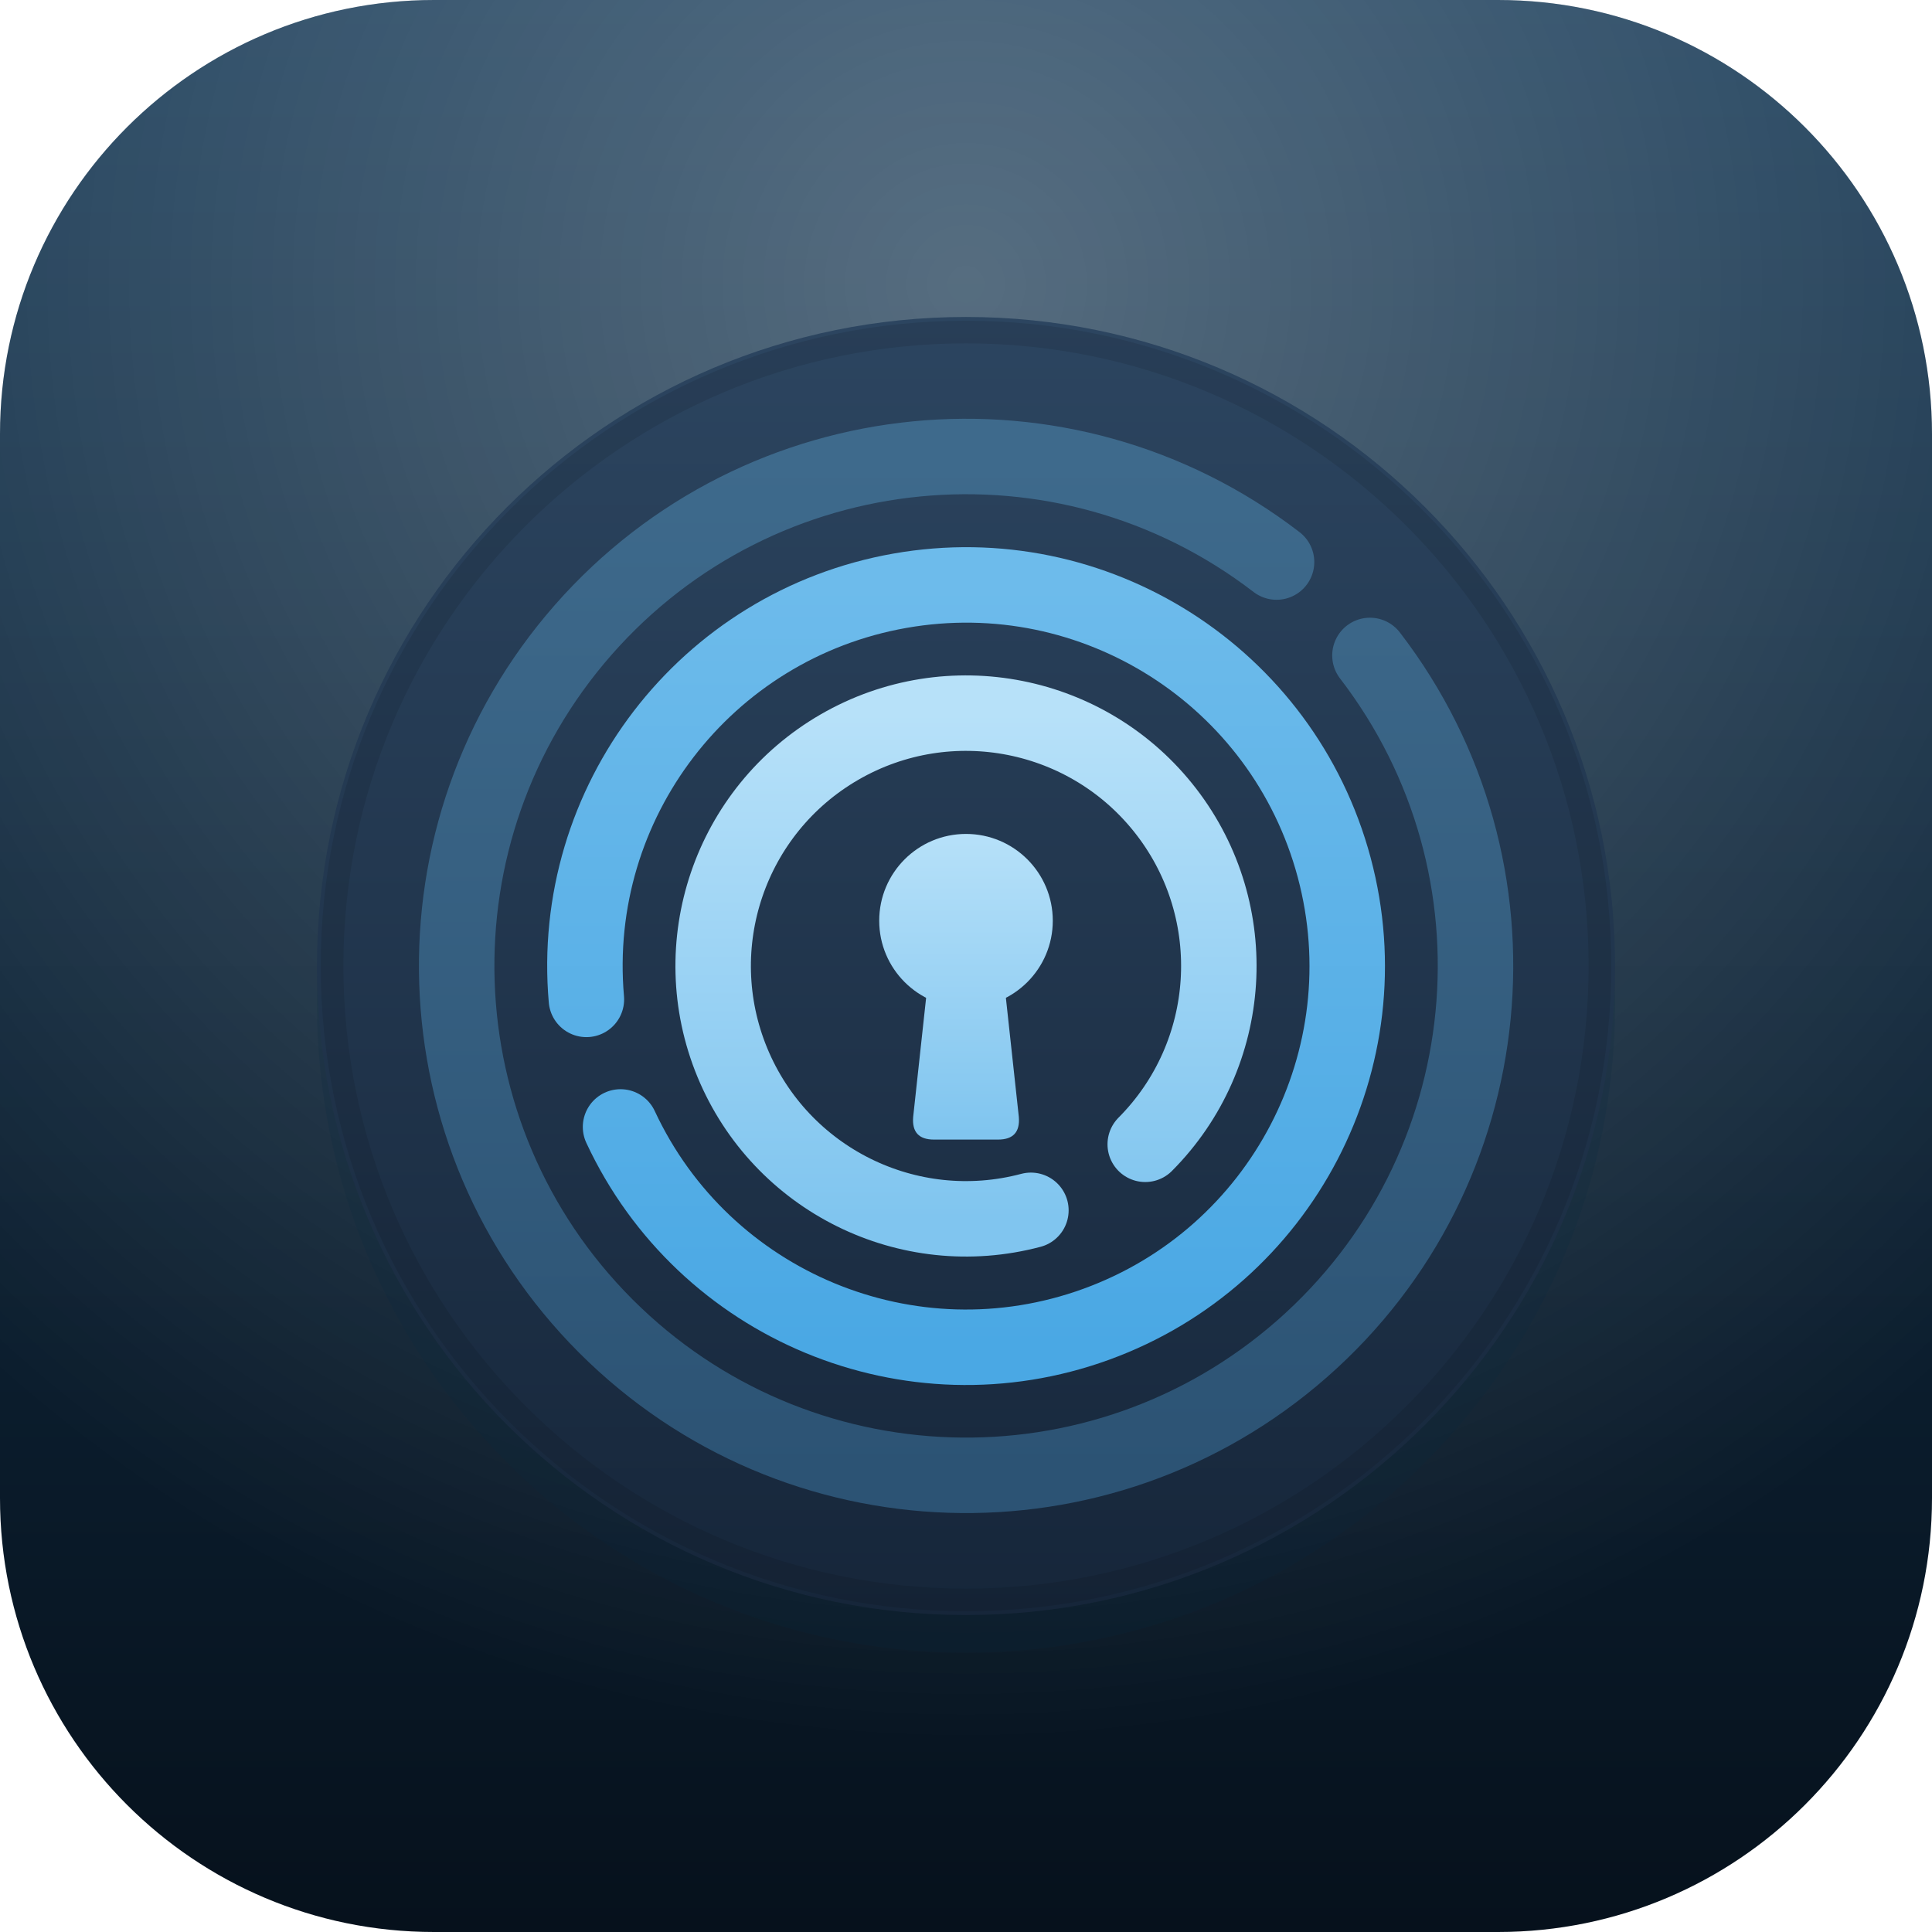
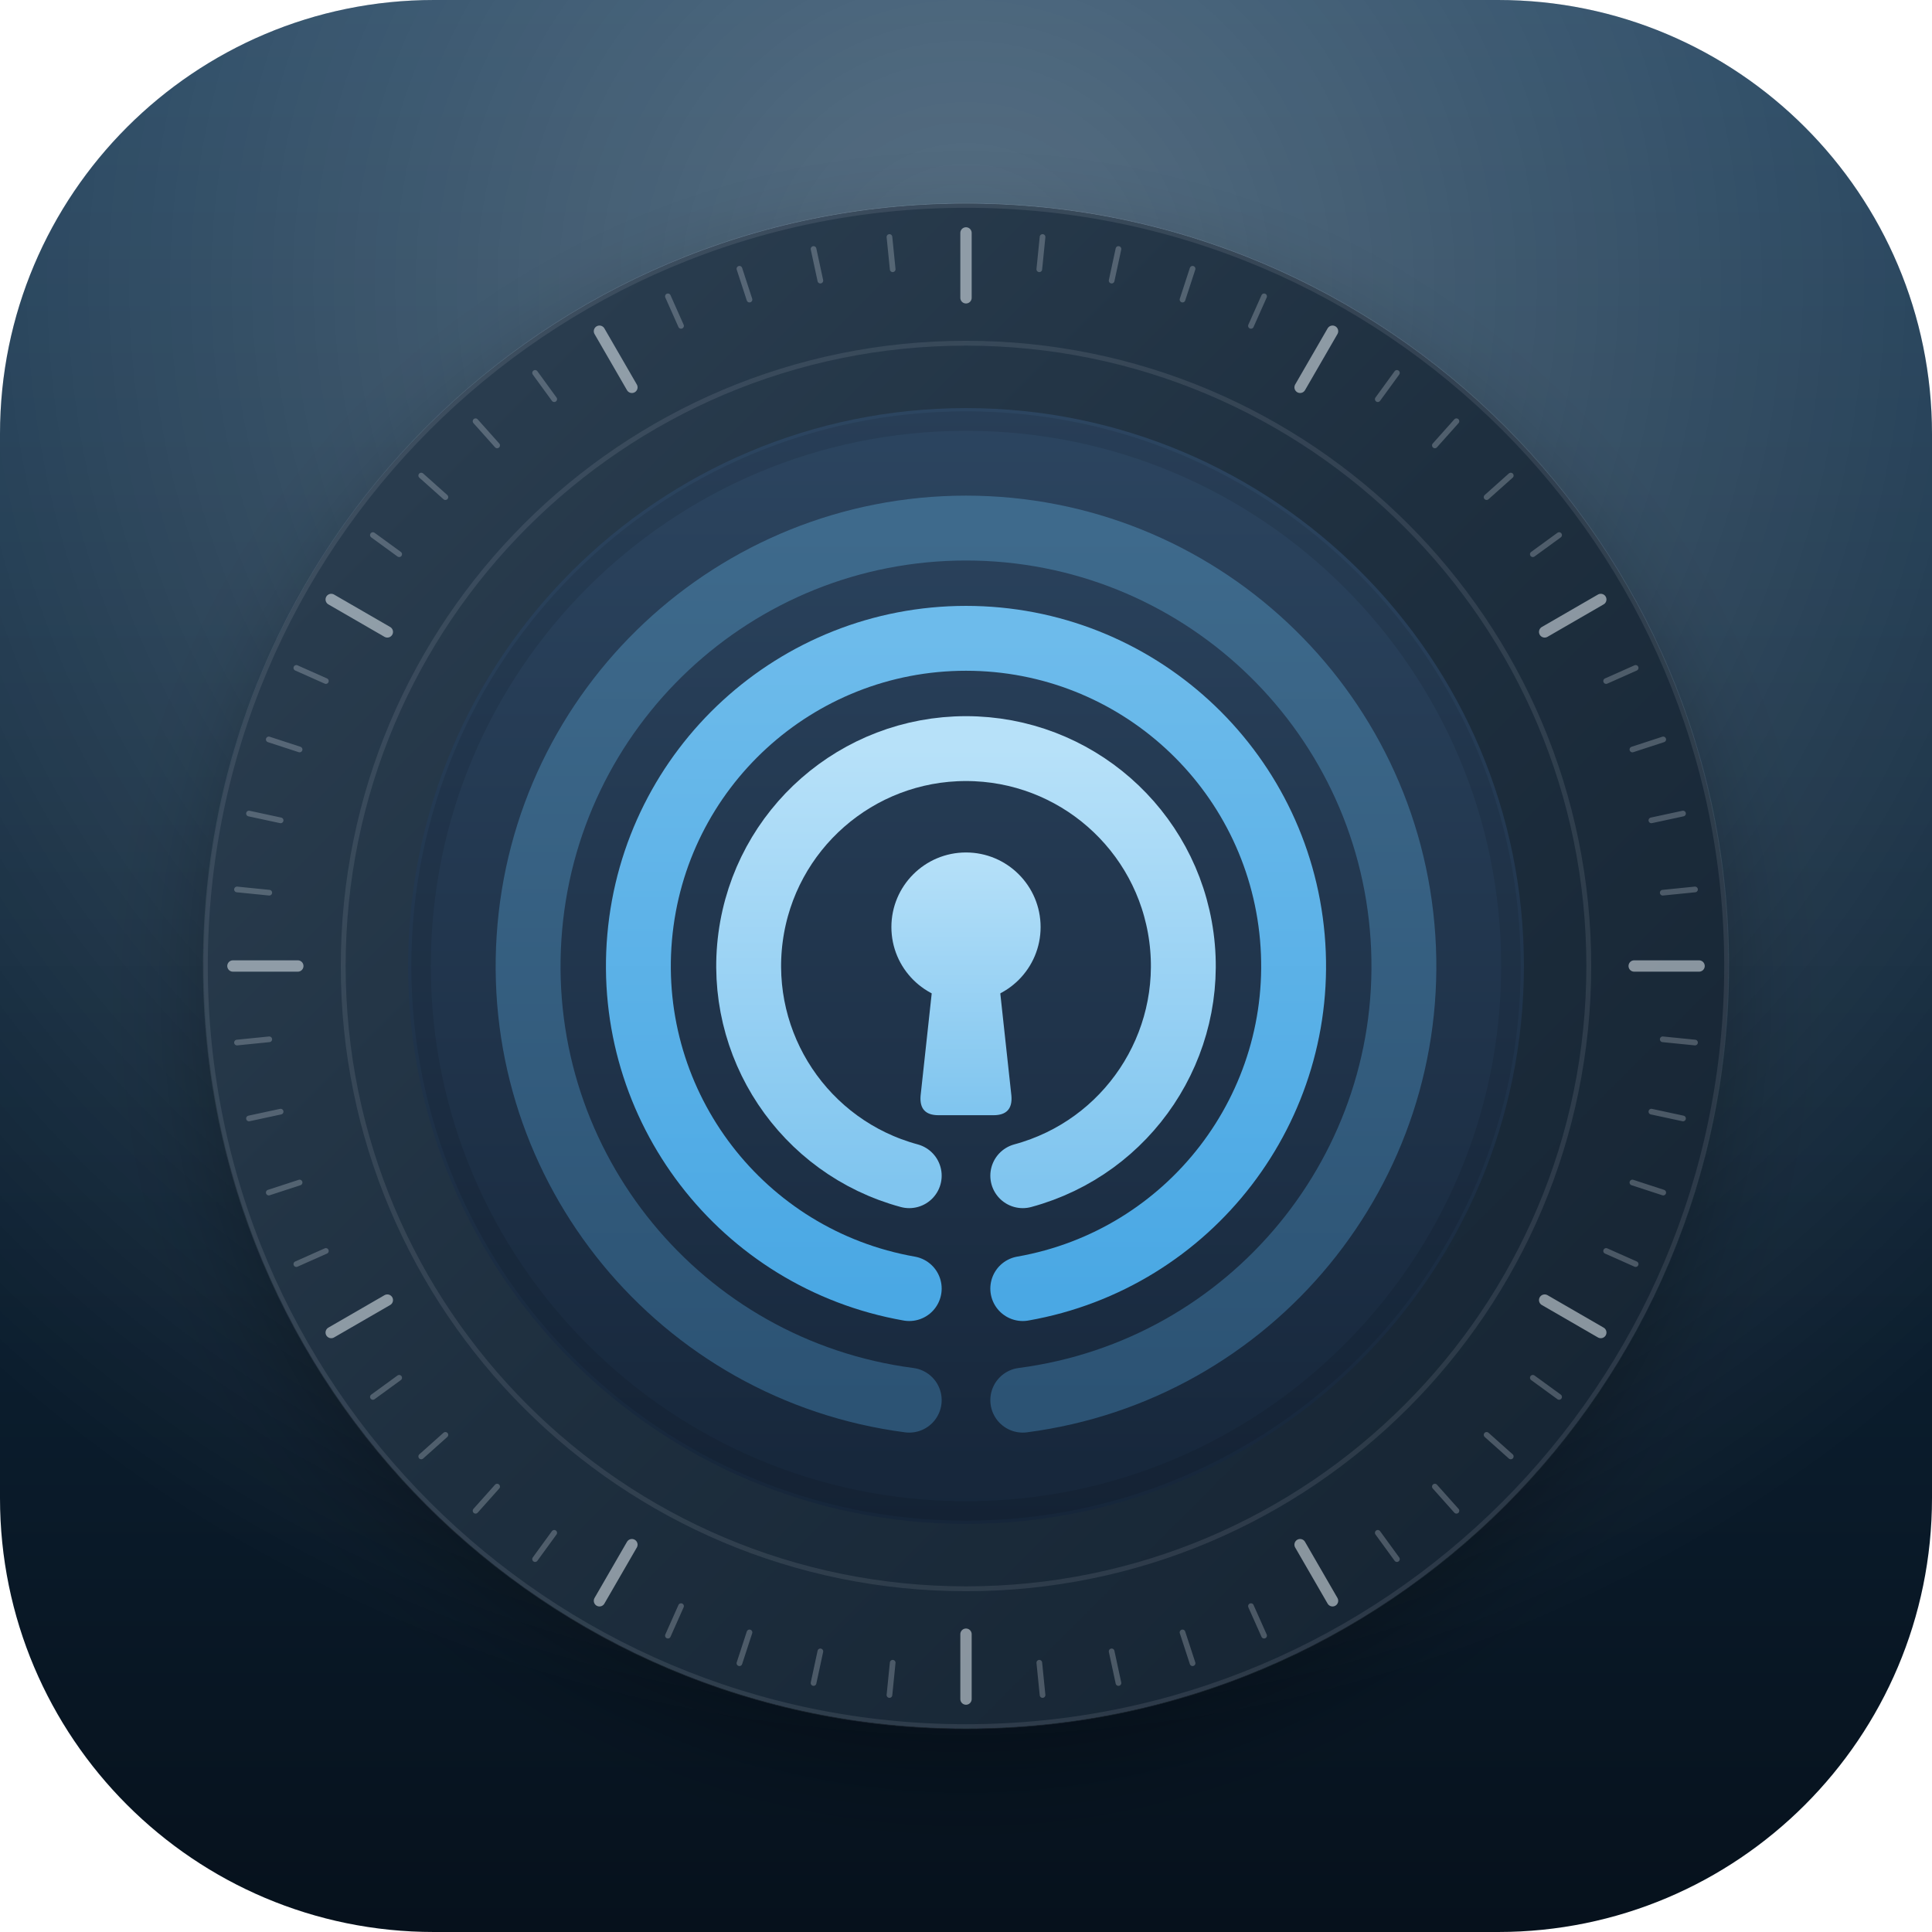
<svg xmlns="http://www.w3.org/2000/svg" viewBox="0 0 1024 1024" width="1024" height="1024">
  <defs>
    <clipPath id="sq">
      <rect width="1024" height="1024" rx="230" />
    </clipPath>
  </defs>
  <g clip-path="url(#sq)">
    <defs>
      <linearGradient id="L0bg" gradientUnits="userSpaceOnUse" x1="0" y1="0" x2="0" y2="1024">
        <stop offset="0" stop-color="#173A57" />
        <stop offset="1" stop-color="#06111C" />
      </linearGradient>
      <radialGradient id="L0hi" cx=".5" cy=".15" r=".75">
        <stop offset="0" stop-color="#FFFFFF" stop-opacity=".28" />
        <stop offset="1" stop-color="#FFFFFF" stop-opacity="0" />
      </radialGradient>
    </defs>
    <rect width="1024" height="1024" fill="url(#L0bg)" />
    <rect width="1024" height="1024" fill="url(#L0hi)" />
-     <circle cx="512" cy="532" r="344" fill="#0B2A40" fill-opacity=".18" />
    <defs>
-       <linearGradient id="L1d" gradientUnits="userSpaceOnUse" x1="0" y1="168" x2="0" y2="856">
+       <filter id="sh" x="-30%" y="-30%" width="160%" height="160%">
+         <feDropShadow dx="0" dy="20" stdDeviation="26" flood-color="#000000" flood-opacity=".28" />
+       </filter>
+     </defs>
+     <circle cx="512" cy="512" r="404" fill="#1E2F3F" filter="url(#sh)" />
+     <defs>
+       <linearGradient id="L1b" x1="0" y1="0" x2="1" y2="1">
+         <stop offset="0" stop-color="#2E4255" />
+         <stop offset=".5" stop-color="#1E2F3F" />
+         <stop offset="1" stop-color="#142230" />
+       </linearGradient>
+     </defs>
+     <g transform="translate(512 512) scale(0.8596) translate(-512 -512)">
+       <circle cx="512" cy="512" r="470" fill="url(#L1b)" />
+       <circle cx="512" cy="512" r="469" fill="none" stroke="#E6EEF4" stroke-opacity=".10" stroke-width="3" />
+       <circle cx="512" cy="512" r="384" fill="none" stroke="#E6EEF4" stroke-opacity=".10" stroke-width="3" />
+       <line x1="512.0" y1="60.0" x2="512.0" y2="100.0" stroke="#E6EEF4" stroke-opacity="0.55" stroke-width="7" stroke-linecap="round" />
+       <line x1="559.2" y1="62.5" x2="557.2" y2="82.4" stroke="#E6EEF4" stroke-opacity="0.25" stroke-width="3.5" stroke-linecap="round" />
+       <line x1="606.0" y1="69.9" x2="601.8" y2="89.4" stroke="#E6EEF4" stroke-opacity="0.25" stroke-width="3.5" stroke-linecap="round" />
+       <line x1="651.7" y1="82.1" x2="645.5" y2="101.1" stroke="#E6EEF4" stroke-opacity="0.25" stroke-width="3.5" stroke-linecap="round" />
+       <line x1="695.8" y1="99.1" x2="687.7" y2="117.3" stroke="#E6EEF4" stroke-opacity="0.25" stroke-width="3.5" stroke-linecap="round" />
+       <line x1="738.0" y1="120.6" x2="718.0" y2="155.2" stroke="#E6EEF4" stroke-opacity="0.55" stroke-width="7" stroke-linecap="round" />
+       <line x1="777.7" y1="146.3" x2="765.9" y2="162.5" stroke="#E6EEF4" stroke-opacity="0.25" stroke-width="3.5" stroke-linecap="round" />
+       <line x1="814.4" y1="176.1" x2="801.1" y2="191.0" stroke="#E6EEF4" stroke-opacity="0.25" stroke-width="3.5" stroke-linecap="round" />
+       <line x1="847.9" y1="209.6" x2="833.0" y2="222.9" stroke="#E6EEF4" stroke-opacity="0.25" stroke-width="3.5" stroke-linecap="round" />
+       <line x1="877.7" y1="246.3" x2="861.5" y2="258.1" stroke="#E6EEF4" stroke-opacity="0.25" stroke-width="3.5" stroke-linecap="round" />
+       <line x1="903.4" y1="286.0" x2="868.8" y2="306.0" stroke="#E6EEF4" stroke-opacity="0.55" stroke-width="7" stroke-linecap="round" />
+       <line x1="924.9" y1="328.2" x2="906.7" y2="336.3" stroke="#E6EEF4" stroke-opacity="0.25" stroke-width="3.5" stroke-linecap="round" />
+       <line x1="941.9" y1="372.3" x2="922.9" y2="378.5" stroke="#E6EEF4" stroke-opacity="0.25" stroke-width="3.5" stroke-linecap="round" />
+       <line x1="954.1" y1="418.0" x2="934.6" y2="422.2" stroke="#E6EEF4" stroke-opacity="0.25" stroke-width="3.5" stroke-linecap="round" />
+       <line x1="961.5" y1="464.8" x2="941.6" y2="466.8" stroke="#E6EEF4" stroke-opacity="0.25" stroke-width="3.5" stroke-linecap="round" />
+       <line x1="964.0" y1="512.0" x2="924.0" y2="512.0" stroke="#E6EEF4" stroke-opacity="0.55" stroke-width="7" stroke-linecap="round" />
+       <line x1="961.5" y1="559.2" x2="941.6" y2="557.2" stroke="#E6EEF4" stroke-opacity="0.25" stroke-width="3.5" stroke-linecap="round" />
+       <line x1="954.1" y1="606.0" x2="934.6" y2="601.8" stroke="#E6EEF4" stroke-opacity="0.25" stroke-width="3.5" stroke-linecap="round" />
+       <line x1="941.9" y1="651.7" x2="922.9" y2="645.5" stroke="#E6EEF4" stroke-opacity="0.25" stroke-width="3.5" stroke-linecap="round" />
+       <line x1="924.9" y1="695.8" x2="906.7" y2="687.7" stroke="#E6EEF4" stroke-opacity="0.25" stroke-width="3.5" stroke-linecap="round" />
+       <line x1="903.4" y1="738.0" x2="868.8" y2="718.0" stroke="#E6EEF4" stroke-opacity="0.55" stroke-width="7" stroke-linecap="round" />
+       <line x1="877.7" y1="777.7" x2="861.5" y2="765.9" stroke="#E6EEF4" stroke-opacity="0.25" stroke-width="3.5" stroke-linecap="round" />
+       <line x1="847.9" y1="814.4" x2="833.0" y2="801.1" stroke="#E6EEF4" stroke-opacity="0.25" stroke-width="3.5" stroke-linecap="round" />
+       <line x1="814.4" y1="847.9" x2="801.1" y2="833.0" stroke="#E6EEF4" stroke-opacity="0.25" stroke-width="3.5" stroke-linecap="round" />
+       <line x1="777.7" y1="877.7" x2="765.9" y2="861.5" stroke="#E6EEF4" stroke-opacity="0.25" stroke-width="3.5" stroke-linecap="round" />
+       <line x1="738.0" y1="903.4" x2="718.0" y2="868.8" stroke="#E6EEF4" stroke-opacity="0.55" stroke-width="7" stroke-linecap="round" />
+       <line x1="695.8" y1="924.9" x2="687.7" y2="906.7" stroke="#E6EEF4" stroke-opacity="0.25" stroke-width="3.5" stroke-linecap="round" />
+       <line x1="651.7" y1="941.9" x2="645.5" y2="922.9" stroke="#E6EEF4" stroke-opacity="0.25" stroke-width="3.5" stroke-linecap="round" />
+       <line x1="606.0" y1="954.1" x2="601.8" y2="934.6" stroke="#E6EEF4" stroke-opacity="0.25" stroke-width="3.5" stroke-linecap="round" />
+       <line x1="559.2" y1="961.5" x2="557.2" y2="941.6" stroke="#E6EEF4" stroke-opacity="0.25" stroke-width="3.5" stroke-linecap="round" />
+       <line x1="512.0" y1="964.0" x2="512.0" y2="924.0" stroke="#E6EEF4" stroke-opacity="0.55" stroke-width="7" stroke-linecap="round" />
+       <line x1="464.8" y1="961.5" x2="466.8" y2="941.6" stroke="#E6EEF4" stroke-opacity="0.25" stroke-width="3.5" stroke-linecap="round" />
+       <line x1="418.0" y1="954.1" x2="422.2" y2="934.6" stroke="#E6EEF4" stroke-opacity="0.25" stroke-width="3.5" stroke-linecap="round" />
+       <line x1="372.3" y1="941.9" x2="378.5" y2="922.9" stroke="#E6EEF4" stroke-opacity="0.25" stroke-width="3.5" stroke-linecap="round" />
+       <line x1="328.2" y1="924.9" x2="336.3" y2="906.7" stroke="#E6EEF4" stroke-opacity="0.25" stroke-width="3.5" stroke-linecap="round" />
+       <line x1="286.0" y1="903.4" x2="306.0" y2="868.8" stroke="#E6EEF4" stroke-opacity="0.55" stroke-width="7" stroke-linecap="round" />
+       <line x1="246.3" y1="877.7" x2="258.1" y2="861.5" stroke="#E6EEF4" stroke-opacity="0.25" stroke-width="3.5" stroke-linecap="round" />
+       <line x1="209.6" y1="847.9" x2="222.9" y2="833.0" stroke="#E6EEF4" stroke-opacity="0.25" stroke-width="3.5" stroke-linecap="round" />
+       <line x1="176.1" y1="814.4" x2="191.0" y2="801.1" stroke="#E6EEF4" stroke-opacity="0.25" stroke-width="3.5" stroke-linecap="round" />
+       <line x1="146.3" y1="777.7" x2="162.5" y2="765.9" stroke="#E6EEF4" stroke-opacity="0.25" stroke-width="3.5" stroke-linecap="round" />
+       <line x1="120.6" y1="738.0" x2="155.2" y2="718.0" stroke="#E6EEF4" stroke-opacity="0.55" stroke-width="7" stroke-linecap="round" />
+       <line x1="99.1" y1="695.8" x2="117.3" y2="687.7" stroke="#E6EEF4" stroke-opacity="0.25" stroke-width="3.5" stroke-linecap="round" />
+       <line x1="82.1" y1="651.7" x2="101.1" y2="645.5" stroke="#E6EEF4" stroke-opacity="0.25" stroke-width="3.5" stroke-linecap="round" />
+       <line x1="69.9" y1="606.0" x2="89.4" y2="601.8" stroke="#E6EEF4" stroke-opacity="0.25" stroke-width="3.5" stroke-linecap="round" />
+       <line x1="62.5" y1="559.2" x2="82.4" y2="557.2" stroke="#E6EEF4" stroke-opacity="0.25" stroke-width="3.5" stroke-linecap="round" />
+       <line x1="60.0" y1="512.0" x2="100.0" y2="512.0" stroke="#E6EEF4" stroke-opacity="0.55" stroke-width="7" stroke-linecap="round" />
+       <line x1="62.5" y1="464.8" x2="82.4" y2="466.8" stroke="#E6EEF4" stroke-opacity="0.25" stroke-width="3.5" stroke-linecap="round" />
+       <line x1="69.9" y1="418.0" x2="89.4" y2="422.2" stroke="#E6EEF4" stroke-opacity="0.25" stroke-width="3.5" stroke-linecap="round" />
+       <line x1="82.1" y1="372.3" x2="101.1" y2="378.5" stroke="#E6EEF4" stroke-opacity="0.25" stroke-width="3.5" stroke-linecap="round" />
+       <line x1="99.1" y1="328.2" x2="117.3" y2="336.3" stroke="#E6EEF4" stroke-opacity="0.25" stroke-width="3.5" stroke-linecap="round" />
+       <line x1="120.6" y1="286.0" x2="155.2" y2="306.0" stroke="#E6EEF4" stroke-opacity="0.55" stroke-width="7" stroke-linecap="round" />
+       <line x1="146.3" y1="246.3" x2="162.5" y2="258.1" stroke="#E6EEF4" stroke-opacity="0.25" stroke-width="3.5" stroke-linecap="round" />
+       <line x1="176.1" y1="209.6" x2="191.0" y2="222.9" stroke="#E6EEF4" stroke-opacity="0.25" stroke-width="3.5" stroke-linecap="round" />
+       <line x1="209.6" y1="176.1" x2="222.9" y2="191.0" stroke="#E6EEF4" stroke-opacity="0.25" stroke-width="3.5" stroke-linecap="round" />
+       <line x1="246.3" y1="146.3" x2="258.1" y2="162.5" stroke="#E6EEF4" stroke-opacity="0.25" stroke-width="3.5" stroke-linecap="round" />
+       <line x1="286.0" y1="120.6" x2="306.0" y2="155.2" stroke="#E6EEF4" stroke-opacity="0.55" stroke-width="7" stroke-linecap="round" />
+       <line x1="328.2" y1="99.1" x2="336.3" y2="117.3" stroke="#E6EEF4" stroke-opacity="0.25" stroke-width="3.5" stroke-linecap="round" />
+       <line x1="372.3" y1="82.1" x2="378.5" y2="101.1" stroke="#E6EEF4" stroke-opacity="0.25" stroke-width="3.5" stroke-linecap="round" />
+       <line x1="418.0" y1="69.9" x2="422.2" y2="89.4" stroke="#E6EEF4" stroke-opacity="0.25" stroke-width="3.5" stroke-linecap="round" />
+       <line x1="464.8" y1="62.5" x2="466.8" y2="82.4" stroke="#E6EEF4" stroke-opacity="0.25" stroke-width="3.5" stroke-linecap="round" />
+     </g>
+     <defs>
+       <linearGradient id="L2d" gradientUnits="userSpaceOnUse" x1="0" y1="168" x2="0" y2="856">
        <stop offset="0" stop-color="#2C4560" />
        <stop offset="1" stop-color="#16263A" />
      </linearGradient>
    </defs>
-     <circle cx="512" cy="512" r="344" fill="url(#L1d)" />
-     <circle cx="512" cy="512" r="336" fill="none" stroke="#000000" stroke-opacity=".10" stroke-width="12" />
+     <g transform="translate(512 512) scale(0.8596) translate(-512 -512)">
+       <circle cx="512" cy="512" r="344" fill="url(#L2d)" />
+       <circle cx="512" cy="512" r="336" fill="none" stroke="#000000" stroke-opacity=".10" stroke-width="12" />
+     </g>
    <defs>
-       <linearGradient id="L2r" gradientUnits="userSpaceOnUse" x1="0" y1="242" x2="0" y2="782">
+       <linearGradient id="L3r" gradientUnits="userSpaceOnUse" x1="0" y1="242" x2="0" y2="782">
        <stop offset="0" stop-color="#3E6A8C" />
        <stop offset="1" stop-color="#2C5374" />
      </linearGradient>
    </defs>
-     <path d="M726.1 347.4 A270 270 0 1 1 676.6 297.9" fill="none" stroke-width="40" stroke-linecap="round" stroke="url(#L2r)" />
+     <g transform="translate(512 512) scale(0.8596) translate(-512 -512)">
+       <path d="M477.0 779.7 A270 270 0 1 1 547.0 779.7" fill="none" stroke-width="40" stroke-linecap="round" stroke="url(#L3r)" />
+     </g>
    <defs>
-       <linearGradient id="L3r" gradientUnits="userSpaceOnUse" x1="0" y1="310" x2="0" y2="714">
+       <linearGradient id="L4r" gradientUnits="userSpaceOnUse" x1="0" y1="310" x2="0" y2="714">
        <stop offset="0" stop-color="#6DBBEB" />
        <stop offset="1" stop-color="#4AA8E4" />
      </linearGradient>
    </defs>
-     <path d="M310.8 529.7 A202 202 0 1 1 328.9 597.3" fill="none" stroke-width="40" stroke-linecap="round" stroke="url(#L3r)" />
+     <g transform="translate(512 512) scale(0.8596) translate(-512 -512)">
+       <path d="M477.0 710.9 A202 202 0 1 1 547.0 710.9" fill="none" stroke-width="40" stroke-linecap="round" stroke="url(#L4r)" />
+     </g>
    <defs>
-       <linearGradient id="L4r" gradientUnits="userSpaceOnUse" x1="0" y1="378" x2="0" y2="646">
+       <linearGradient id="L5r" gradientUnits="userSpaceOnUse" x1="0" y1="378" x2="0" y2="646">
        <stop offset="0" stop-color="#B7E1F9" />
        <stop offset="1" stop-color="#80C5EF" />
      </linearGradient>
    </defs>
-     <path d="M546.4 641.5 A134 134 0 1 1 607.0 606.5" fill="none" stroke-width="40" stroke-linecap="round" stroke="url(#L4r)" />
+     <g transform="translate(512 512) scale(0.8596) translate(-512 -512)">
+       <path d="M477.0 641.3 A134 134 0 1 1 547.0 641.3" fill="none" stroke-width="40" stroke-linecap="round" stroke="url(#L5r)" />
+     </g>
    <defs>
-       <linearGradient id="L5h" gradientUnits="userSpaceOnUse" x1="0" y1="440" x2="0" y2="600">
+       <linearGradient id="L6h" gradientUnits="userSpaceOnUse" x1="0" y1="440" x2="0" y2="600">
        <stop offset="0" stop-color="#B7E1F9" />
        <stop offset="1" stop-color="#80C5EF" />
      </linearGradient>
    </defs>
-     <circle cx="512" cy="488" r="46" fill="url(#L5h)" />
-     <path d="M494 500 L530 500 L540 592 Q541 604 529 604 L495 604 Q483 604 484 592 Z" fill="url(#L5h)" />
+     <g transform="translate(512 512) scale(0.8596) translate(-512 -512)">
+       <circle cx="512" cy="488" r="46" fill="url(#L6h)" />
+       <path d="M494 500 L530 500 L540 592 Q541 604 529 604 L495 604 Q483 604 484 592 Z" fill="url(#L6h)" />
+     </g>
  </g>
</svg>
